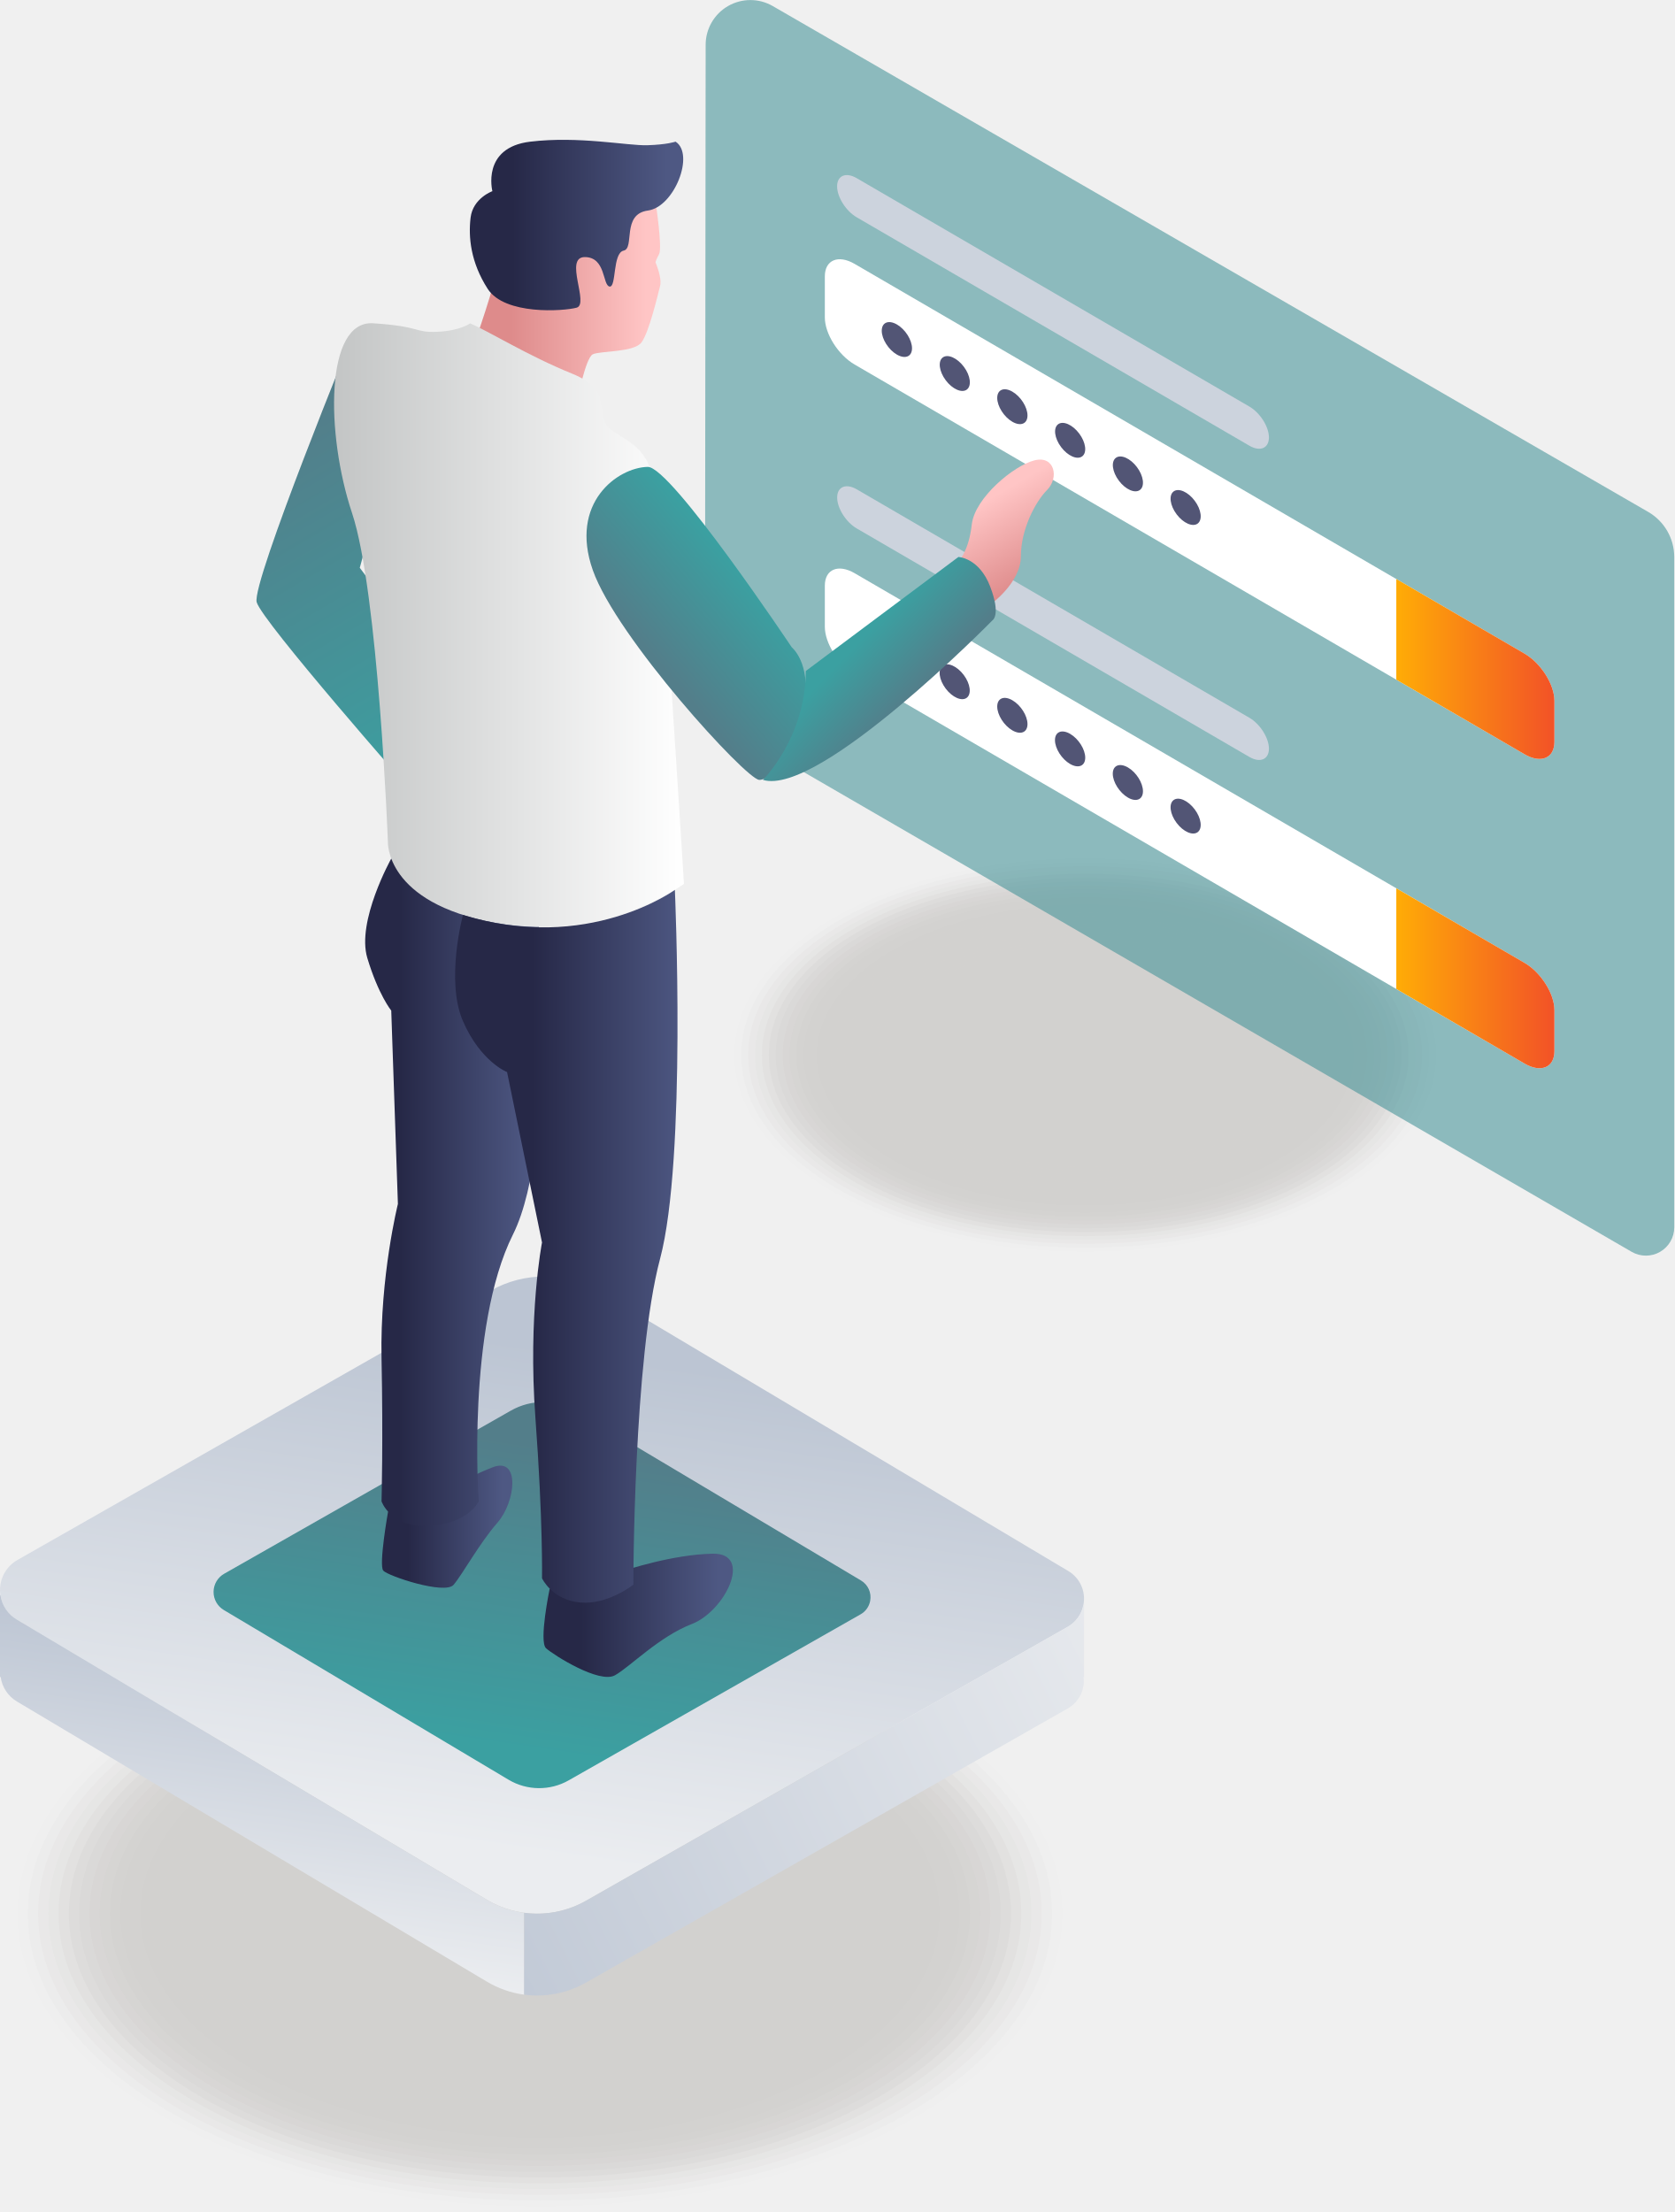
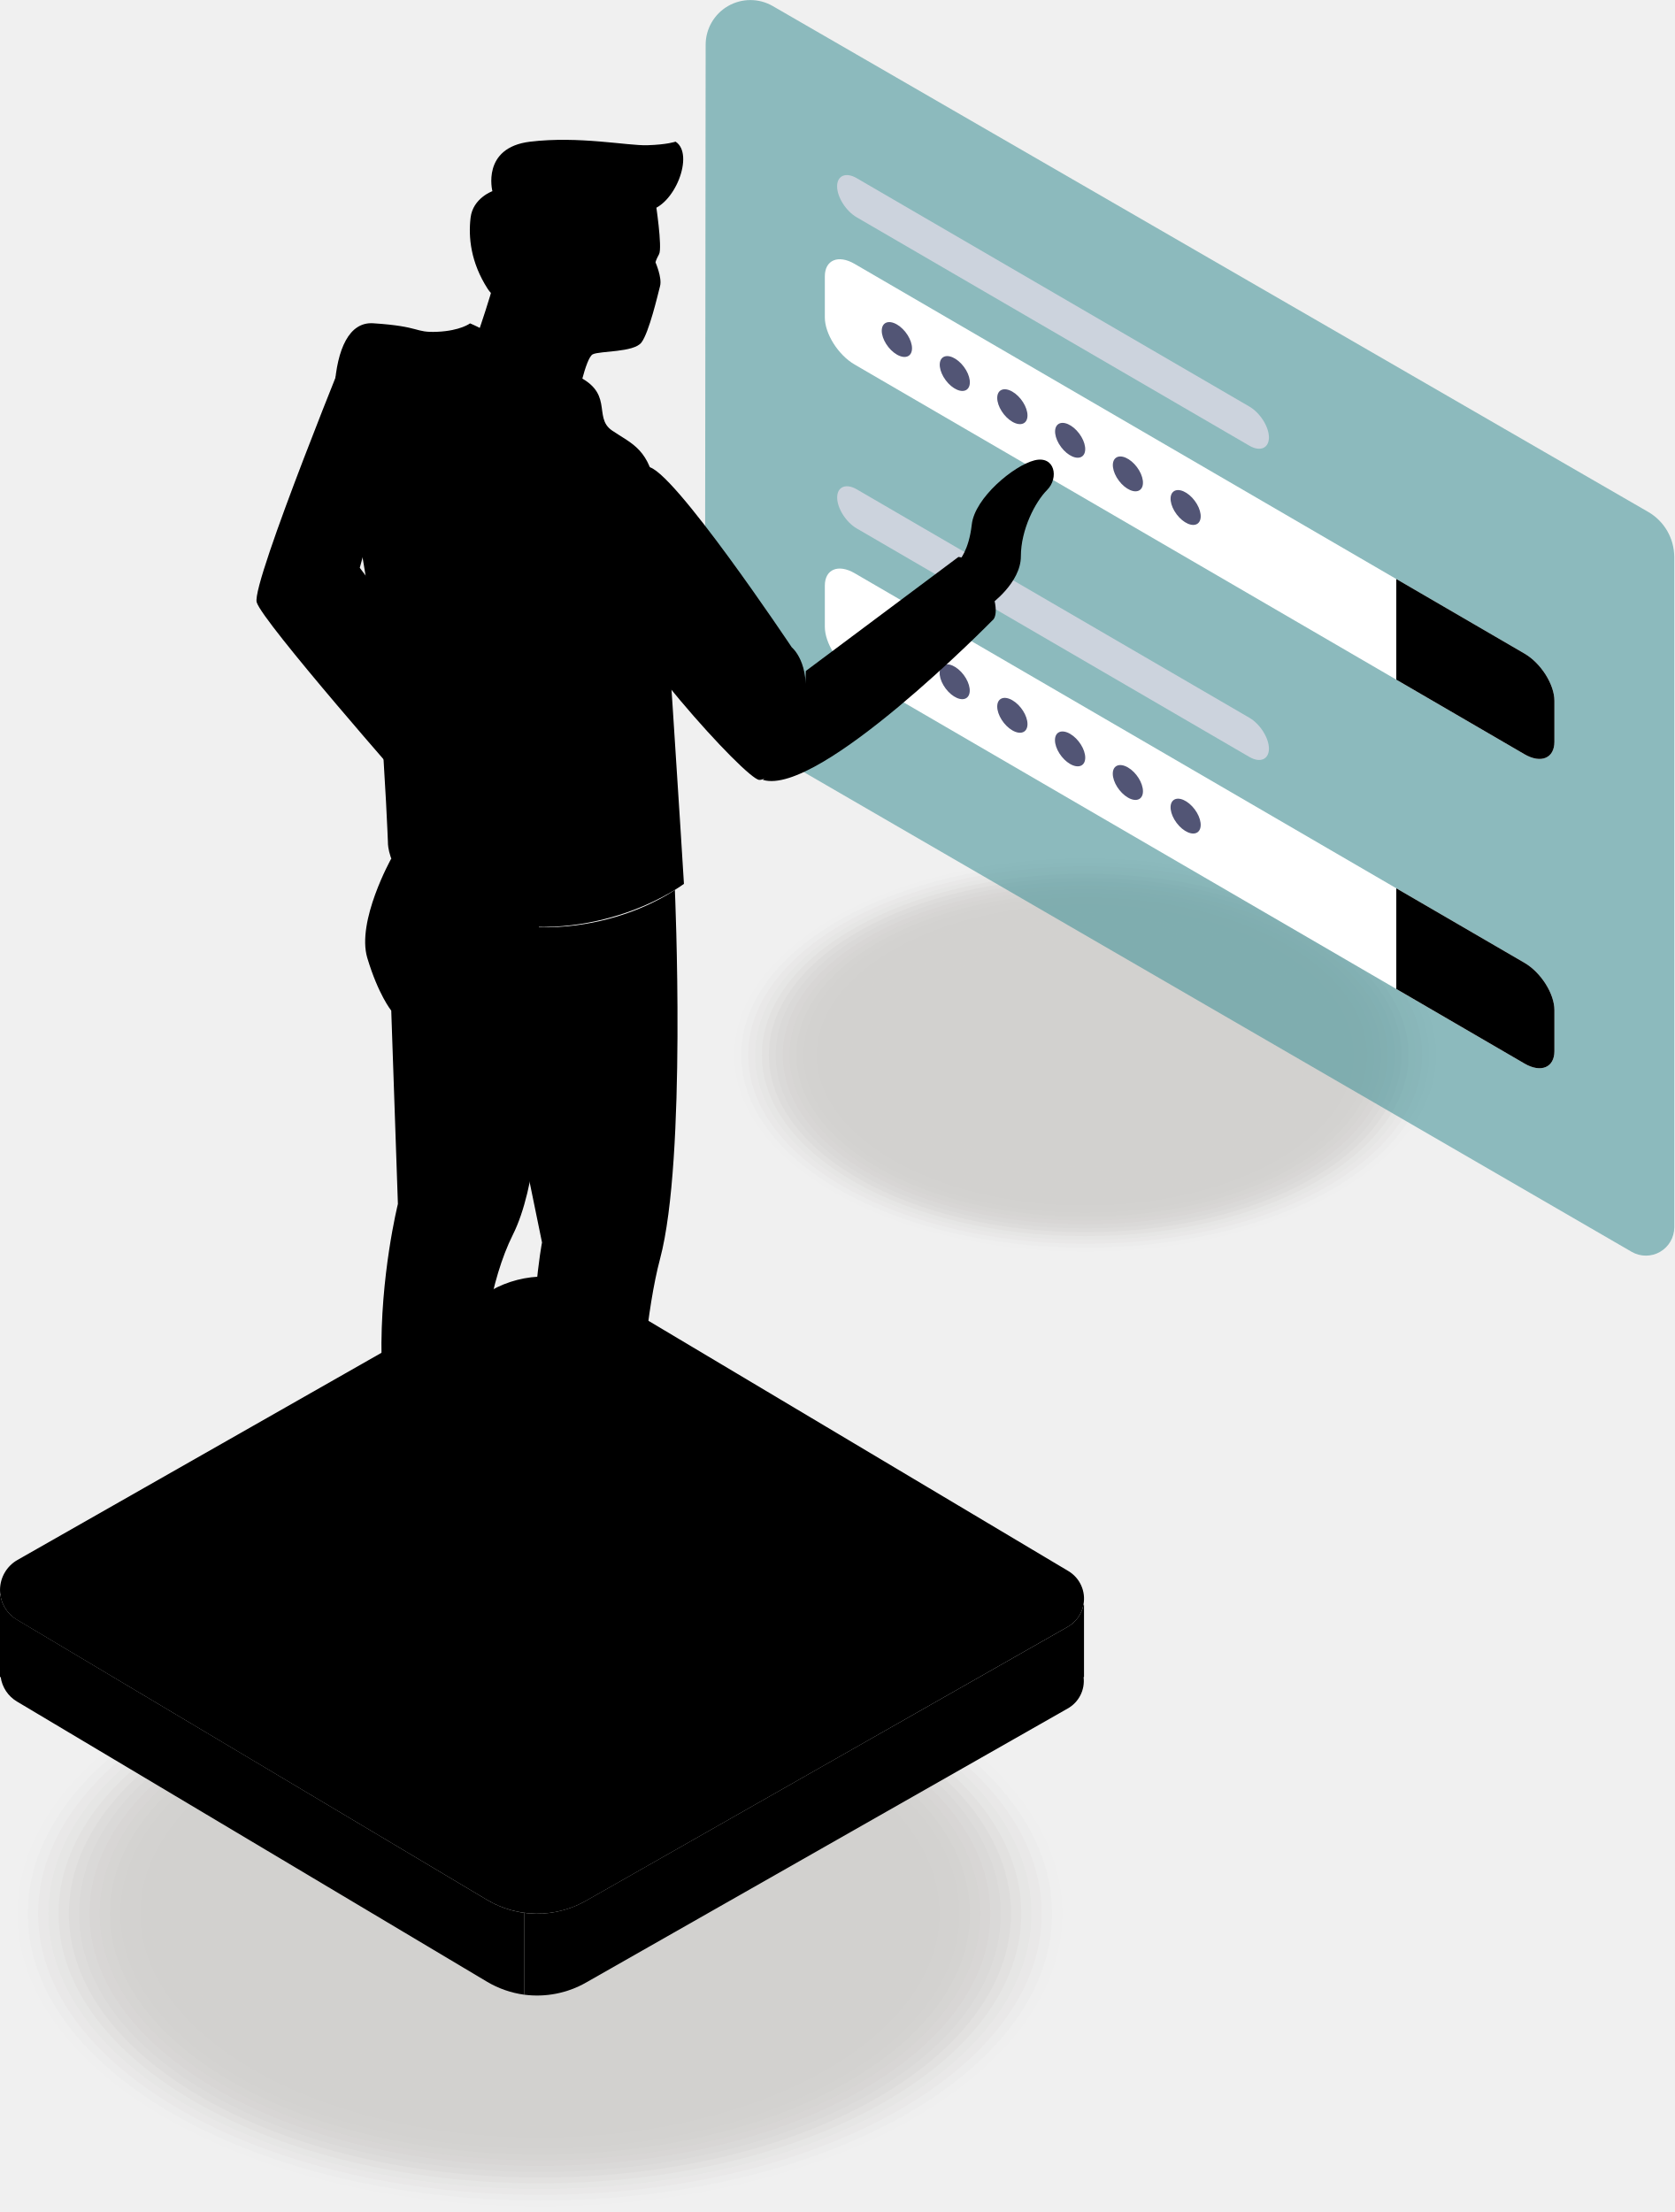
<svg xmlns="http://www.w3.org/2000/svg" xmlns:xlink="http://www.w3.org/1999/xlink" id="Layer_4" data-name="Layer 4" viewBox="0 0 1106.41 1461.83">
  <defs>
    <linearGradient id="linear-gradient" x1="464.22" y1="940.65" x2="415.72" y2="1269.89" gradientUnits="userSpaceOnUse">
-       <stop offset="0" stop-color="#bcc5d3" />
-       <stop offset="1" stop-color="#ebedf0" />
+       <stop offset="0" stopColor="#bcc5d3" />
+       <stop offset="1" stopColor="#ebedf0" />
    </linearGradient>
    <linearGradient id="linear-gradient-2" x1="270.93" y1="1129.52" x2="240.2" y2="1338.11" xlink:href="#linear-gradient" />
    <linearGradient id="linear-gradient-3" x1="351.76" y1="1374.2" x2="870.51" y2="1114.82" xlink:href="#linear-gradient" />
    <linearGradient id="linear-gradient-4" x1="454.9" y1="1004.13" x2="425.5" y2="1203.67" gradientUnits="userSpaceOnUse">
-       <stop offset="0" stop-color="#537e8a" />
-       <stop offset="1" stop-color="#3ba0a1" />
+       <stop offset="0" stopColor="#537e8a" />
+       <stop offset="1" stopColor="#3ba0a1" />
    </linearGradient>
    <linearGradient id="linear-gradient-5" x1="1005.09" y1="2220.5" x2="1109.57" y2="2220.5" gradientTransform="matrix(1, 0.58, 0, 1, 0, -2341.7)" gradientUnits="userSpaceOnUse">
-       <stop offset="0" stop-color="#ffac06" />
-       <stop offset="1" stop-color="#f25227" />
+       <stop offset="0" stopColor="#ffac06" />
+       <stop offset="1" stopColor="#f25227" />
    </linearGradient>
    <linearGradient id="linear-gradient-6" x1="1005.09" y1="2424.9" x2="1109.57" y2="2424.9" xlink:href="#linear-gradient-5" />
    <linearGradient id="linear-gradient-7" x1="739.95" y1="375.21" x2="770.84" y2="427.88" gradientUnits="userSpaceOnUse">
-       <stop offset="0" stop-color="#ffc5c5" />
-       <stop offset="1" stop-color="#de8b8b" />
+       <stop offset="0" stopColor="#ffc5c5" />
+       <stop offset="1" stopColor="#de8b8b" />
    </linearGradient>
    <linearGradient id="linear-gradient-8" x1="509.37" y1="247.17" x2="420.24" y2="247.17" xlink:href="#linear-gradient-7" />
    <linearGradient id="linear-gradient-9" x1="523.01" y1="196.39" x2="420.96" y2="196.39" gradientUnits="userSpaceOnUse">
-       <stop offset="0" stop-color="#4e5883" />
-       <stop offset="1" stop-color="#262847" />
+       <stop offset="0" stopColor="#4e5883" />
+       <stop offset="1" stopColor="#262847" />
    </linearGradient>
    <linearGradient id="linear-gradient-10" x1="414.28" y1="1056.57" x2="351.95" y2="1056.57" xlink:href="#linear-gradient-9" />
    <linearGradient id="linear-gradient-11" x1="557.06" y1="1115.16" x2="466.47" y2="1115.16" xlink:href="#linear-gradient-9" />
    <linearGradient id="linear-gradient-12" x1="431.56" y1="835.6" x2="346.97" y2="835.6" xlink:href="#linear-gradient-9" />
    <linearGradient id="linear-gradient-13" x1="270.34" y1="331.61" x2="397.24" y2="547.91" xlink:href="#linear-gradient-4" />
    <linearGradient id="linear-gradient-14" x1="303.13" y1="460.76" x2="534.31" y2="460.76" gradientUnits="userSpaceOnUse">
-       <stop offset="0" stop-color="#c3c5c5" />
-       <stop offset="1" stop-color="#fff" />
+       <stop offset="0" stopColor="#c3c5c5" />
+       <stop offset="1" stopColor="#fff" />
    </linearGradient>
    <linearGradient id="linear-gradient-15" x1="515.14" y1="482.8" x2="576.23" y2="431.28" xlink:href="#linear-gradient-4" />
    <linearGradient id="linear-gradient-16" x1="679.64" y1="513.88" x2="643.17" y2="478.84" xlink:href="#linear-gradient-4" />
    <linearGradient id="linear-gradient-17" x1="534.89" y1="871.24" x2="434.15" y2="871.24" xlink:href="#linear-gradient-9" />
  </defs>
  <g style="opacity:0.14">
    <ellipse cx="356.8" cy="1264.67" rx="351.93" ry="197.16" style="fill:#190c00;opacity:0" />
    <ellipse cx="356.8" cy="1264.67" rx="345.17" ry="193.37" style="fill:#190c00;opacity:0.042" />
    <ellipse cx="356.8" cy="1264.67" rx="338.4" ry="189.58" style="fill:#190c00;opacity:0.083" />
    <ellipse cx="356.8" cy="1264.67" rx="331.63" ry="185.79" style="fill:#190c00;opacity:0.125" />
    <ellipse cx="356.8" cy="1264.67" rx="324.86" ry="181.99" style="fill:#190c00;opacity:0.167" />
    <ellipse cx="356.8" cy="1264.67" rx="318.09" ry="178.2" style="fill:#190c00;opacity:0.208" />
    <ellipse cx="356.8" cy="1264.67" rx="311.32" ry="174.41" style="fill:#190c00;opacity:0.25" />
    <ellipse cx="356.8" cy="1264.67" rx="304.55" ry="170.62" style="fill:#190c00;opacity:0.292" />
    <ellipse cx="356.8" cy="1264.67" rx="297.78" ry="166.82" style="fill:#190c00;opacity:0.333" />
    <ellipse cx="356.8" cy="1264.67" rx="291.01" ry="163.03" style="fill:#190c00;opacity:0.375" />
    <ellipse cx="356.8" cy="1264.67" rx="284.24" ry="159.24" style="fill:#190c00;opacity:0.417" />
    <ellipse cx="356.8" cy="1264.67" rx="277.47" ry="155.45" style="fill:#190c00;opacity:0.458" />
    <ellipse cx="356.8" cy="1264.67" rx="270.7" ry="151.65" style="fill:#190c00;opacity:0.5" />
    <ellipse cx="356.8" cy="1264.67" rx="263.93" ry="147.86" style="fill:#190c00;opacity:0.542" />
    <ellipse cx="356.8" cy="1264.67" rx="257.16" ry="144.07" style="fill:#190c00;opacity:0.583" />
    <ellipse cx="356.8" cy="1264.67" rx="250.39" ry="140.28" style="fill:#190c00;opacity:0.625" />
    <ellipse cx="356.8" cy="1264.67" rx="243.62" ry="136.49" style="fill:#190c00;opacity:0.667" />
    <ellipse cx="356.8" cy="1264.67" rx="236.85" ry="132.69" style="fill:#190c00;opacity:0.708" />
    <ellipse cx="356.8" cy="1264.67" rx="230.08" ry="128.9" style="fill:#190c00;opacity:0.75" />
    <ellipse cx="356.8" cy="1264.67" rx="223.31" ry="125.11" style="fill:#190c00;opacity:0.792" />
    <ellipse cx="356.8" cy="1264.67" rx="216.55" ry="121.32" style="fill:#190c00;opacity:0.833" />
    <ellipse cx="356.8" cy="1264.67" rx="209.78" ry="117.52" style="fill:#190c00;opacity:0.875" />
    <ellipse cx="356.8" cy="1264.67" rx="203.01" ry="113.73" style="fill:#190c00;opacity:0.917" />
    <ellipse cx="356.8" cy="1264.67" rx="196.24" ry="109.94" style="fill:#190c00;opacity:0.958" />
    <ellipse cx="356.8" cy="1264.67" rx="189.47" ry="106.15" style="fill:#190c00" />
  </g>
  <path d="M798.35,1108.17A21.06,21.06,0,0,1,788,1122.75L469.61,1303.82a65.13,65.13,0,0,1-65.49-.67l-310.49-185a22.88,22.88,0,0,1,.37-39.62L406.59,900.62a71.74,71.74,0,0,1,72.14.75l309.6,184.52A21.21,21.21,0,0,1,798.35,1108.17Z" transform="translate(-82.37 -47.66)" style="fill:url(#linear-gradient)" />
  <path d="M428.76,1311.79v54.09a65.26,65.26,0,0,1-24.67-8.64L93.63,1172.17a22.46,22.46,0,0,1-10.8-16.12l-.46-.18v-54.09h.28a22.43,22.43,0,0,0,11,16.29l310.46,185.08A65.26,65.26,0,0,0,428.76,1311.79Z" transform="translate(-82.37 -47.66)" style="fill:url(#linear-gradient-2)" />
  <path d="M798.72,1108.17v47.7l-.27.18a20.87,20.87,0,0,1-10.53,20.71L469.63,1357.87a65.31,65.31,0,0,1-40.87,8v-54.09a65.31,65.31,0,0,0,40.87-8l318.29-181a21.24,21.24,0,0,0,10.44-14.59Z" transform="translate(-82.37 -47.66)" style="fill:url(#linear-gradient-3)" />
  <path d="M657.4,1105.66a12.78,12.78,0,0,1-6.3,8.83L458.17,1224.23a39.47,39.47,0,0,1-39.7-.4L230.3,1111.68a13.87,13.87,0,0,1,.23-24L420,979.87a43.48,43.48,0,0,1,43.72.46l187.64,111.82A12.87,12.87,0,0,1,657.4,1105.66Z" transform="translate(-82.37 -47.66)" style="fill:url(#linear-gradient-4)" />
  <g style="opacity:0.14">
    <ellipse cx="717.15" cy="697.22" rx="236.37" ry="132.42" style="fill:#190c00;opacity:0" />
    <ellipse cx="717.15" cy="697.22" rx="231.83" ry="129.88" style="fill:#190c00;opacity:0.042" />
    <ellipse cx="717.15" cy="697.22" rx="227.28" ry="127.33" style="fill:#190c00;opacity:0.083" />
    <ellipse cx="717.15" cy="697.22" rx="222.73" ry="124.78" style="fill:#190c00;opacity:0.125" />
    <ellipse cx="717.15" cy="697.22" rx="218.19" ry="122.23" style="fill:#190c00;opacity:0.167" />
    <ellipse cx="717.15" cy="697.22" rx="213.64" ry="119.69" style="fill:#190c00;opacity:0.208" />
    <ellipse cx="717.15" cy="697.22" rx="209.09" ry="117.14" style="fill:#190c00;opacity:0.25" />
    <ellipse cx="717.15" cy="697.22" rx="204.55" ry="114.59" style="fill:#190c00;opacity:0.292" />
    <ellipse cx="717.15" cy="697.22" rx="200" ry="112.05" style="fill:#190c00;opacity:0.333" />
    <ellipse cx="717.15" cy="697.22" rx="195.45" ry="109.5" style="fill:#190c00;opacity:0.375" />
    <ellipse cx="717.15" cy="697.22" rx="190.91" ry="106.95" style="fill:#190c00;opacity:0.417" />
    <ellipse cx="717.15" cy="697.22" rx="186.36" ry="104.4" style="fill:#190c00;opacity:0.458" />
    <ellipse cx="717.15" cy="697.22" rx="181.81" ry="101.86" style="fill:#190c00;opacity:0.5" />
    <ellipse cx="717.15" cy="697.22" rx="177.27" ry="99.31" style="fill:#190c00;opacity:0.542" />
    <ellipse cx="717.15" cy="697.22" rx="172.72" ry="96.76" style="fill:#190c00;opacity:0.583" />
    <ellipse cx="717.15" cy="697.22" rx="168.17" ry="94.22" style="fill:#190c00;opacity:0.625" />
    <ellipse cx="717.15" cy="697.22" rx="163.63" ry="91.67" style="fill:#190c00;opacity:0.667" />
    <ellipse cx="717.15" cy="697.22" rx="159.08" ry="89.12" style="fill:#190c00;opacity:0.708" />
    <ellipse cx="717.15" cy="697.22" rx="154.53" ry="86.57" style="fill:#190c00;opacity:0.75" />
    <ellipse cx="717.15" cy="697.22" rx="149.99" ry="84.03" style="fill:#190c00;opacity:0.792" />
    <ellipse cx="717.15" cy="697.22" rx="145.44" ry="81.48" style="fill:#190c00;opacity:0.833" />
    <ellipse cx="717.15" cy="697.22" rx="140.89" ry="78.93" style="fill:#190c00;opacity:0.875" />
    <ellipse cx="717.15" cy="697.22" rx="136.35" ry="76.39" style="fill:#190c00;opacity:0.917" />
    <ellipse cx="717.15" cy="697.22" rx="131.8" ry="73.84" style="fill:#190c00;opacity:0.958" />
    <ellipse cx="717.15" cy="697.22" rx="127.25" ry="71.29" style="fill:#190c00" />
  </g>
  <path d="M1188.77,415.7A34.44,34.44,0,0,0,1171.62,386L593.05,51.67a29.56,29.56,0,0,0-44.36,25.56l-.45,433.43a16.41,16.41,0,0,0,8.18,14.16l604.2,350.12a18.75,18.75,0,0,0,28.16-16.23Z" transform="translate(-82.37 -47.66)" style="fill:#449398;opacity:0.58" />
  <path d="M908,342.2,648.49,191.25c-7.11-4.14-12.93-13.34-12.93-20.46h0c0-7.11,5.82-9.54,12.93-5.4L908,316.34c7.11,4.14,12.93,13.34,12.93,20.45h0C920.89,343.91,915.07,346.34,908,342.2Z" transform="translate(-82.37 -47.66)" style="fill:#ccd3dd" />
  <path d="M908,547.89l-259.47-151c-7.11-4.13-12.93-13.34-12.93-20.45h0c0-7.11,5.82-9.54,12.93-5.41L908,522c7.11,4.14,12.93,13.34,12.93,20.45h0C920.89,549.59,915.07,552,908,547.89Z" transform="translate(-82.37 -47.66)" style="fill:#ccd3dd" />
  <path d="M1109.57,510.78v27.13c0,10.83-8.88,14.52-19.71,8.22L647.14,288.57c-10.83-6.3-19.69-20.31-19.69-31.15V230.3c0-10.83,8.86-14.54,19.69-8.24l442.72,257.57C1100.69,485.93,1109.57,500,1109.57,510.78Z" transform="translate(-82.37 -47.66)" style="fill:#fff" />
  <path d="M1109.57,510.78v27.13c0,10.83-8.88,14.52-19.71,8.22l-84.77-49.32v-66.5l84.77,49.32C1100.69,485.93,1109.57,500,1109.57,510.78Z" transform="translate(-82.37 -47.66)" style="fill:url(#linear-gradient-5)" />
  <path d="M1109.57,715.19v27.13c0,10.83-8.88,14.52-19.71,8.22L647.14,493c-10.83-6.3-19.69-20.31-19.69-31.14V434.7c0-10.83,8.86-14.53,19.69-8.23L1089.86,684C1100.69,690.33,1109.57,704.36,1109.57,715.19Z" transform="translate(-82.37 -47.66)" style="fill:#fff" />
  <path d="M1109.57,715.19v27.13c0,10.83-8.88,14.52-19.71,8.22l-84.77-49.32V634.71L1089.86,684C1100.69,690.33,1109.57,704.36,1109.57,715.19Z" transform="translate(-82.37 -47.66)" style="fill:url(#linear-gradient-6)" />
  <path d="M685.06,277.83c0,5.49-4.46,7.36-10,4.16s-10-10.25-10-15.74,4.45-7.37,10-4.17S685.06,272.33,685.06,277.83Z" transform="translate(-82.37 -47.66)" style="fill:#525575" />
  <ellipse cx="713.26" cy="294.24" rx="7.47" ry="13.26" transform="matrix(0.8, -0.6, 0.6, 0.8, -116.19, 439.41)" style="fill:#525575" />
  <path d="M761.37,322.23c0,5.49-4.46,7.36-10,4.16s-10-10.25-10-15.75,4.46-7.36,10-4.16S761.37,316.73,761.37,322.23Z" transform="translate(-82.37 -47.66)" style="fill:#525575" />
  <ellipse cx="789.57" cy="338.63" rx="7.47" ry="13.26" transform="translate(-127.57 494.11) rotate(-36.89)" style="fill:#525575" />
  <ellipse cx="827.73" cy="360.83" rx="7.47" ry="13.26" transform="translate(-133.25 521.46) rotate(-36.89)" style="fill:#525575" />
  <ellipse cx="865.89" cy="383.03" rx="7.47" ry="13.26" transform="translate(-138.94 548.82) rotate(-36.89)" style="fill:#525575" />
  <path d="M685.06,481.78c0,5.5-4.46,7.36-10,4.16s-10-10.25-10-15.74,4.45-7.36,10-4.17S685.06,476.28,685.06,481.78Z" transform="translate(-82.37 -47.66)" style="fill:#525575" />
  <ellipse cx="713.26" cy="498.19" rx="7.47" ry="13.26" transform="translate(-238.62 480.25) rotate(-36.89)" style="fill:#525575" />
  <path d="M761.37,526.18c0,5.49-4.46,7.36-10,4.16s-10-10.25-10-15.75,4.46-7.36,10-4.16S761.37,520.68,761.37,526.18Z" transform="translate(-82.37 -47.66)" style="fill:#525575" />
  <path d="M799.53,548.38c0,5.49-4.46,7.36-10,4.16s-10-10.25-10-15.75,4.46-7.36,10-4.16S799.53,542.88,799.53,548.38Z" transform="translate(-82.37 -47.66)" style="fill:#525575" />
  <path d="M837.68,570.57c0,5.5-4.45,7.37-9.95,4.17s-10-10.25-10-15.75,4.45-7.36,10-4.16S837.68,565.08,837.68,570.57Z" transform="translate(-82.37 -47.66)" style="fill:#525575" />
  <ellipse cx="865.89" cy="586.98" rx="7.47" ry="13.26" transform="translate(-261.37 589.65) rotate(-36.89)" style="fill:#525575" />
  <path d="M736.8,447.24S757,432.88,757,415.3s9.42-35.91,17.34-43.84,5.2-23-8.42-19.56-39.38,24.76-41.36,42.35-8.38,23.85-8.38,23.85S735.21,424,736.8,447.24Z" transform="translate(-82.37 -47.66)" style="fill:url(#linear-gradient-7)" />
  <path d="M515.57,181s4.67,30.36,2.33,34.64-2.33,5.45-2.33,5.45,4.42,10.12,3,15.57-7.27,30.74-12.33,37.36-27.35,5.45-32.16,7.79-10.49,31.58-10.49,31.58l-67.89-38.2s14.79-41.65,16.35-55.27,17.12-32.69,17.12-32.69Z" transform="translate(-82.37 -47.66)" style="fill:url(#linear-gradient-8)" />
  <path d="M528.8,141.27c12.84,8.18-.78,43.2-18.29,45.54s-8.56,24.91-16,26.47-4.67,24.52-9.34,23.74-2.34-19.46-16.35-19.46S472,248.69,463.41,251s-47.48,5.06-58.76-12.46-12.85-34.25-11.29-47.09S407.76,174,407.76,174s-7.4-28.8,24.91-32.7,64.22,2.73,77.45,2.34S528.8,141.27,528.8,141.27Z" transform="translate(-82.37 -47.66)" style="fill:url(#linear-gradient-9)" />
  <path d="M338.82,1046.63s-6.3,35.4-3.17,39,40.7,16.07,46.46,9.38,16.92-27.23,29-41.07,15.17-43.74-3.13-36.6a150.21,150.21,0,0,0-30.12,15.62Z" transform="translate(-82.37 -47.66)" style="fill:url(#linear-gradient-10)" />
  <path d="M445.63,1097.5s-7.31,35-2.4,39.44,35.26,23.65,45.53,17.85,29-25.44,50.88-33.92,40.62-46.87,13.84-46.43S495,1085.6,495,1085.6Z" transform="translate(-82.37 -47.66)" style="fill:url(#linear-gradient-11)" />
  <path d="M340.92,615.08s-23.1,41.41-15.82,65.67,15.82,34.78,15.82,34.78l4.4,127.78S333.39,891,334.5,945.21s0,94.62,0,94.62,6,17.8,31.85,16.18,32.35-16.18,32.35-16.18S390.61,925,421.34,863.53s15.37-228.06,15.37-228.06Z" transform="translate(-82.37 -47.66)" style="fill:url(#linear-gradient-12)" />
  <path d="M317,265.1s-68.59,167.75-65,180.54,102.29,125,102.29,125l34.1-56.83-68.27-90.92,27.78-101.59Z" transform="translate(-82.37 -47.66)" style="fill:url(#linear-gradient-13)" />
  <path d="M393,261.36c11.84,4.87,38.12,21.37,67.37,33.2s13.23,28.55,26.45,37.6,25.24,12,29.41,42,18.11,257.61,18.11,257.61-51.53,39-124.63,25.76-71-53.61-71-53.61S332.4,438.9,315,386.68,297,259.21,329,261.3s27,6.32,42.35,5.63S393,261.36,393,261.36Z" transform="translate(-82.37 -47.66)" style="fill:url(#linear-gradient-14)" />
  <path d="M510.41,356.21c-19.86.39-52,23.74-36.28,68.28S575.26,562.56,584.07,563.05s25.45-23.49,29.85-50.41-8.32-37.19-8.32-37.19S525.83,355.91,510.41,356.21Z" transform="translate(-82.37 -47.66)" style="fill:url(#linear-gradient-15)" />
  <path d="M614.85,491.11l100.87-75.37s13.71.49,21,19.57,1.47,22.34,1.47,22.34S623.71,574.32,586.52,563.06C586.52,563.06,614.8,535.15,614.85,491.11Z" transform="translate(-82.37 -47.66)" style="fill:url(#linear-gradient-16)" />
  <path d="M388.32,652.3s-11.74,43.34,0,70.24,29.14,33.62,29.14,33.62l23.09,112.62s-9.4,47.91-4.35,116,4.35,105.9,4.35,105.9,6.57,14.29,25.06,16,35.3-11.77,35.3-11.77,0-149.1,17.65-215.33,9.79-243.83,9.79-243.83S470.71,677.88,388.32,652.3Z" transform="translate(-82.37 -47.66)" style="fill:url(#linear-gradient-17)" />
</svg>
